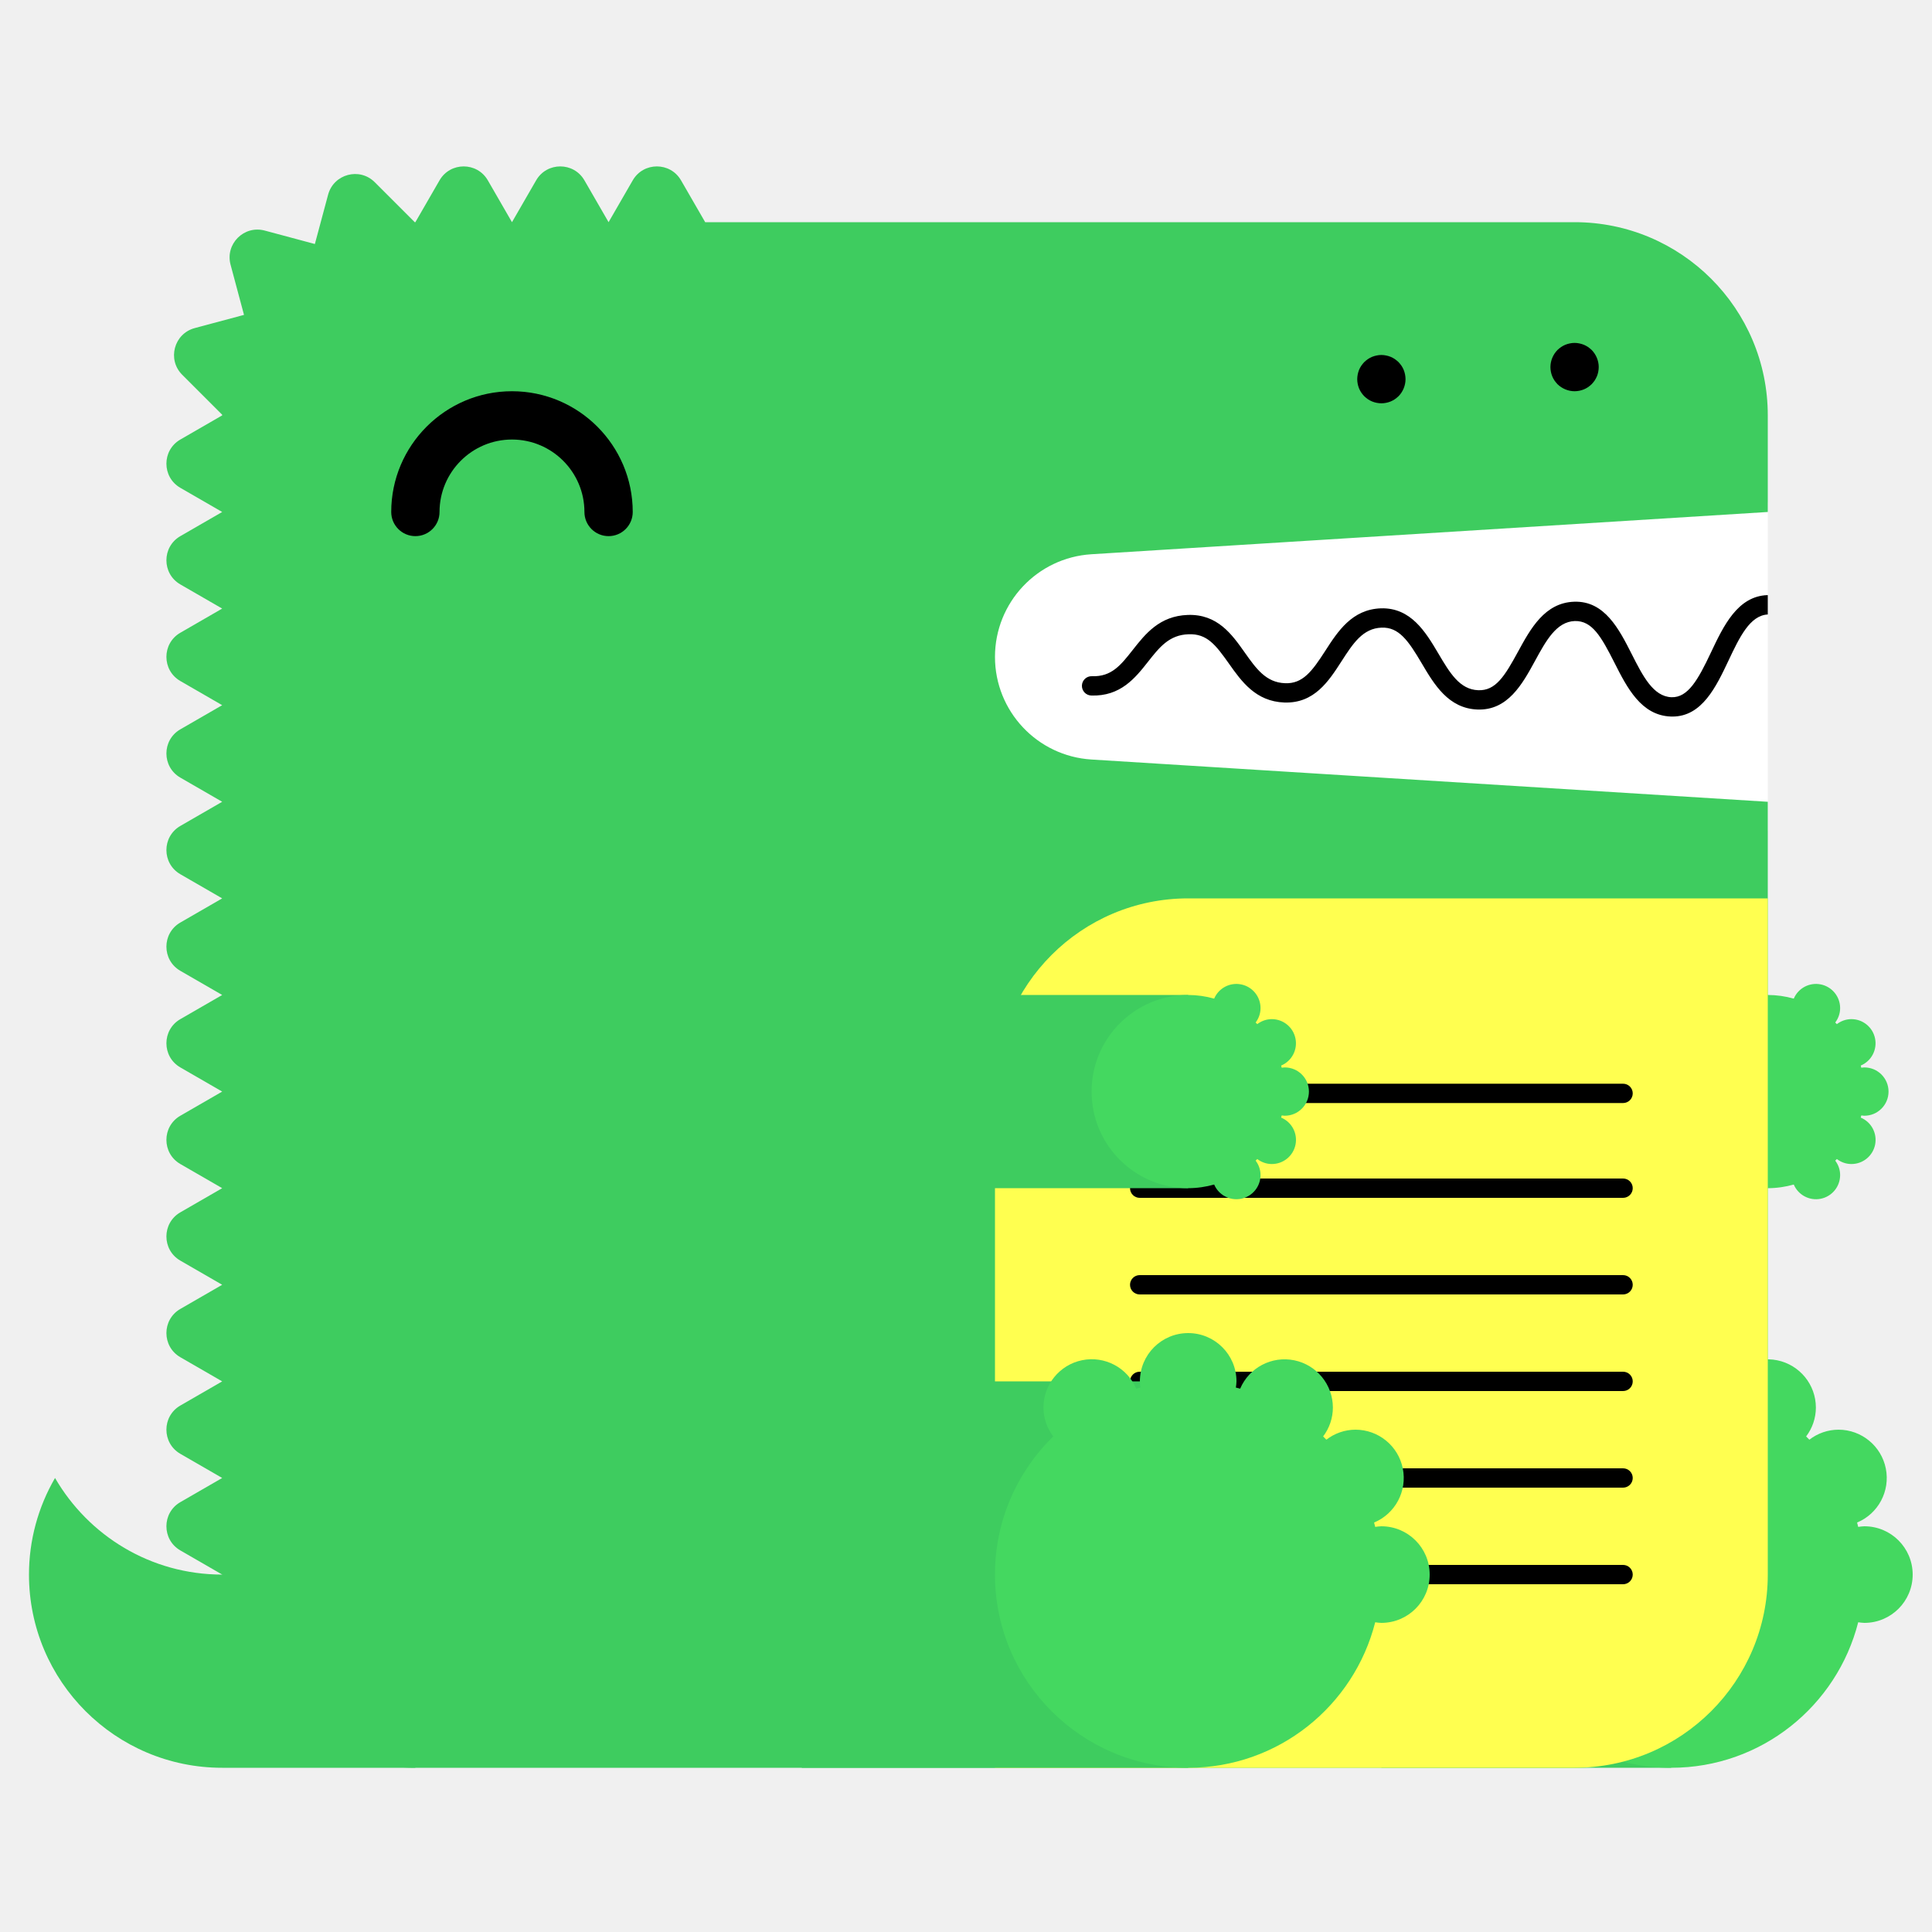
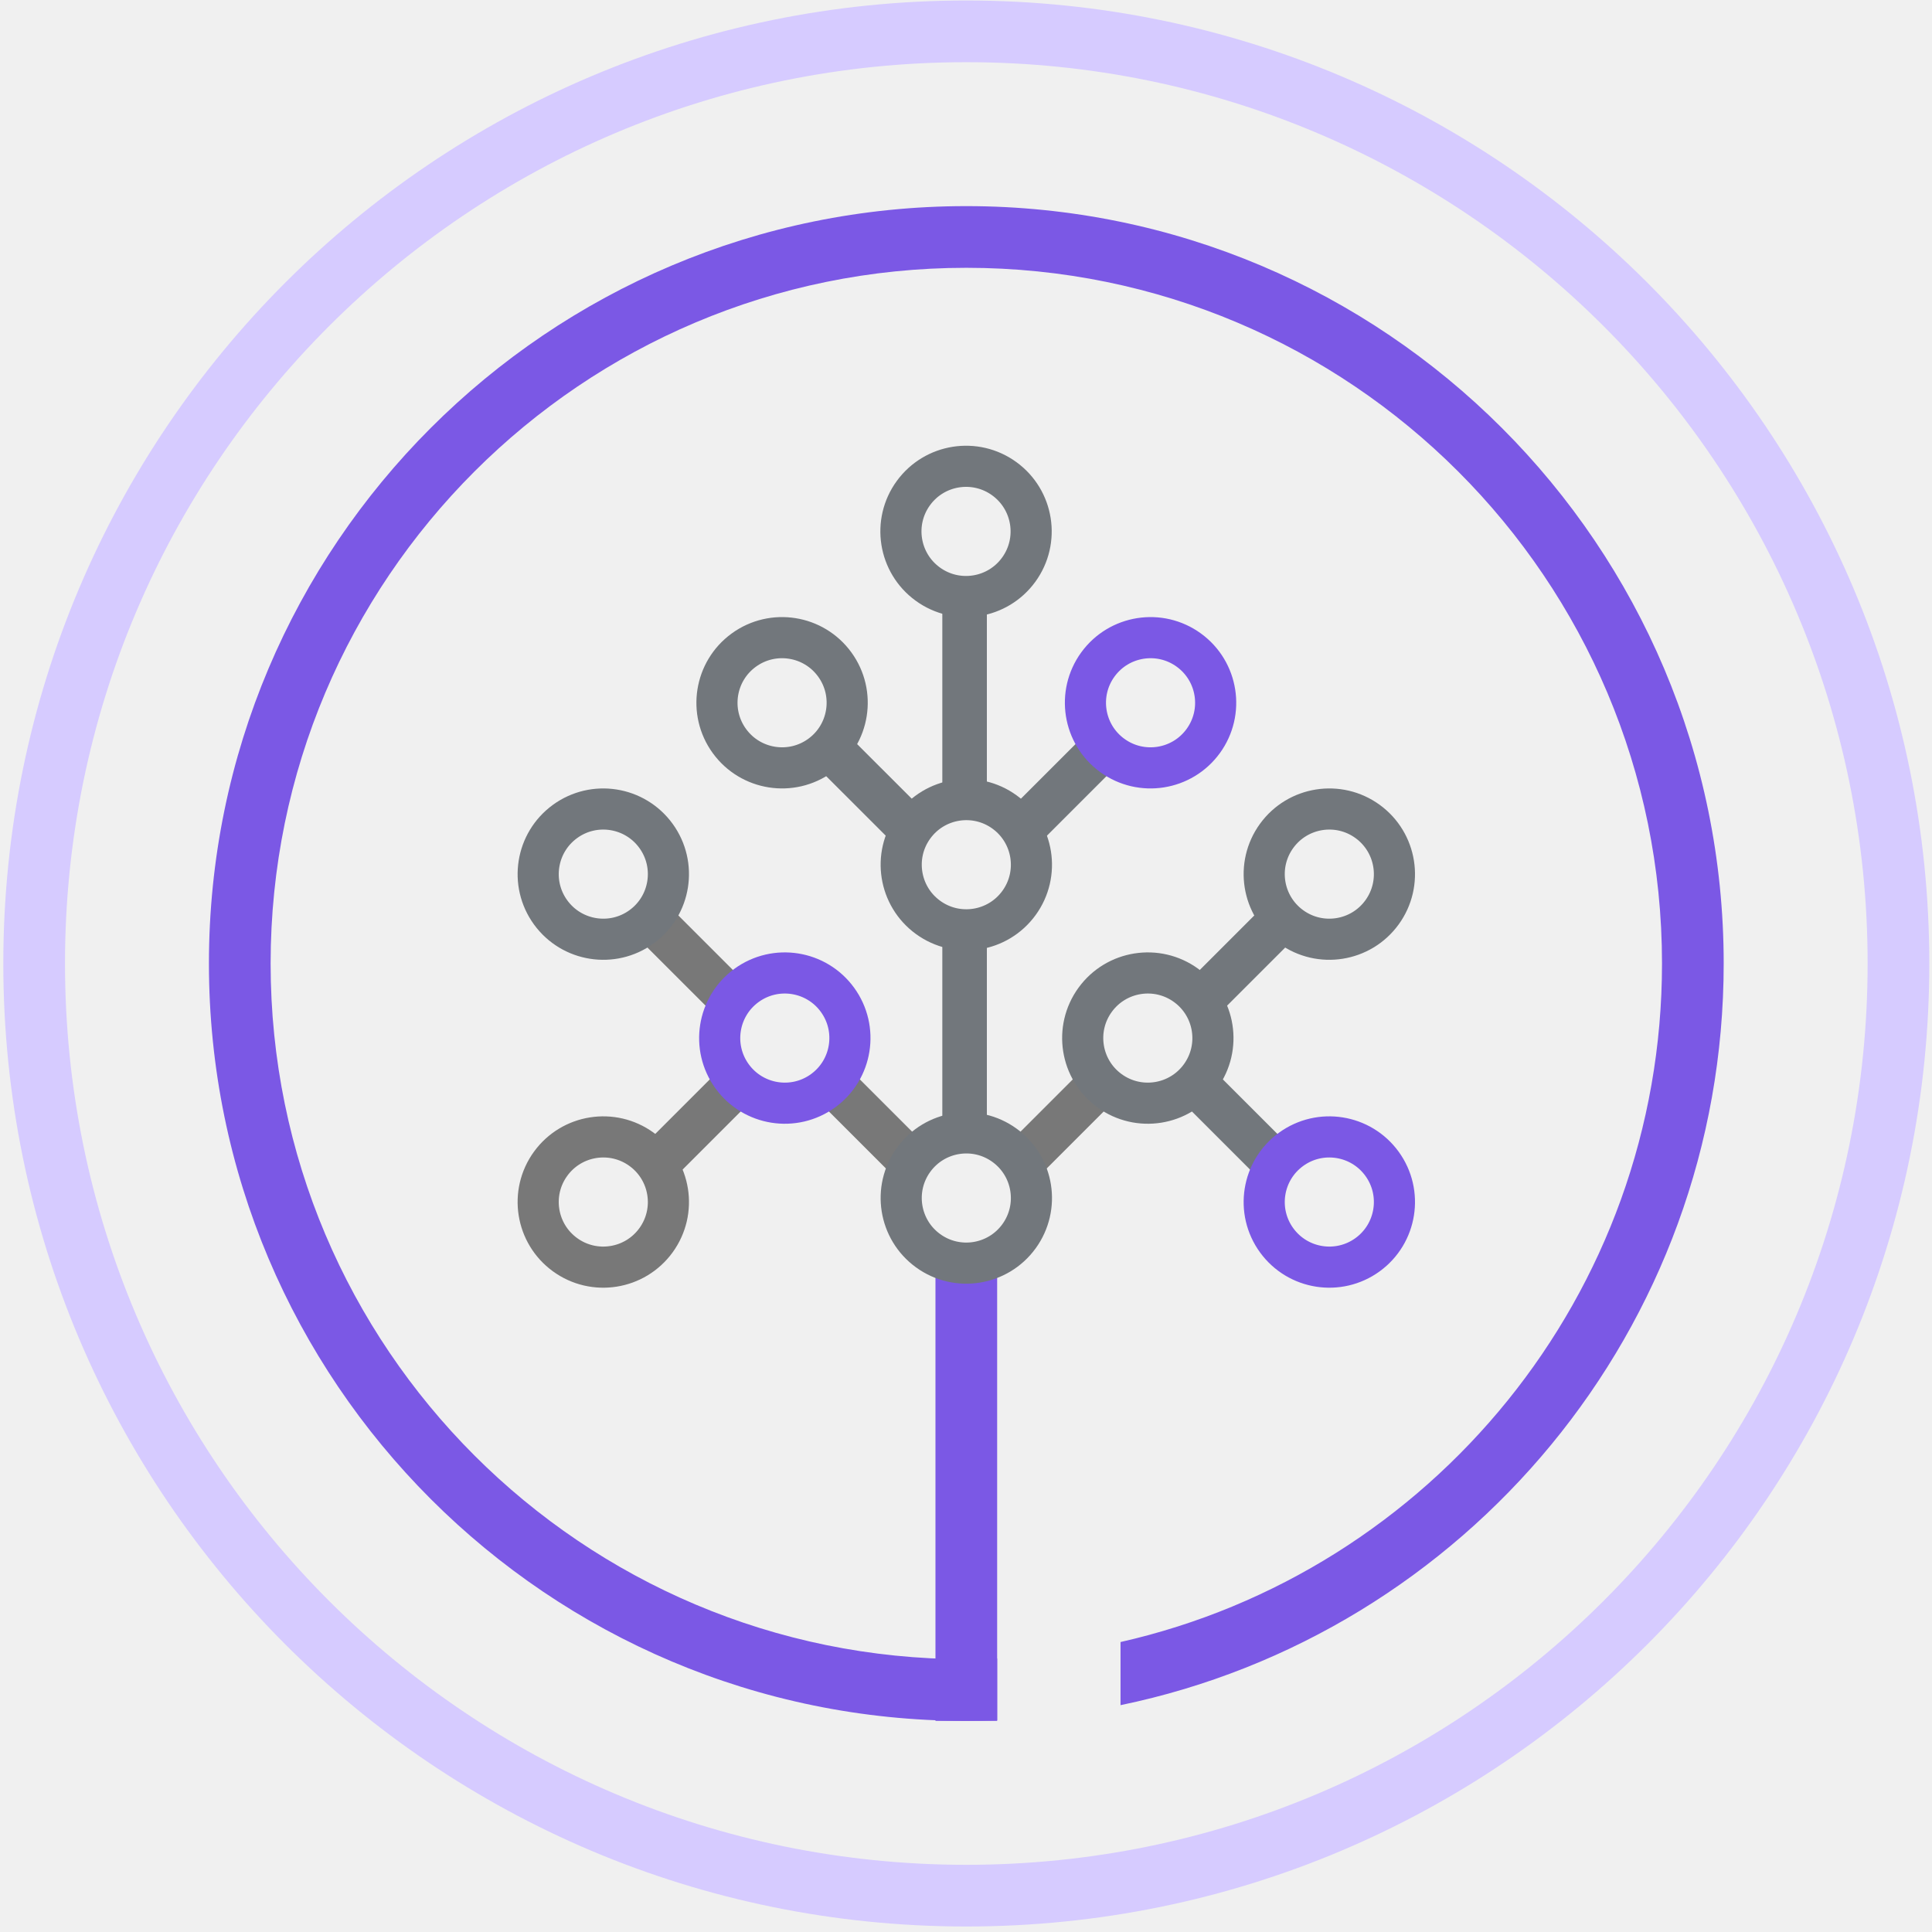
- <svg xmlns="http://www.w3.org/2000/svg" width="200" height="200" viewBox="0 0 200 200">
-   <g fill="none" fill-rule="evenodd">
-     <path fill="#FFF" d="M99 52h84v34H99z" />
-     <path d="M23 163c-7.398 0-13.843-4.027-17.303-10A19.886 19.886 0 0 0 3 163c0 11.046 8.954 20 20 20h20v-20H23z" fill="#3ECC5F" />
-     <path d="M112.98 57.376L183 53V43c0-11.046-8.954-20-20-20H73l-2.5-4.33c-1.112-1.925-3.889-1.925-5 0L63 23l-2.5-4.33c-1.111-1.925-3.889-1.925-5 0L53 23l-2.5-4.33c-1.111-1.925-3.889-1.925-5 0L43 23c-.022 0-.042.003-.065.003l-4.142-4.141c-1.57-1.571-4.252-.853-4.828 1.294l-1.369 5.104-5.192-1.392c-2.148-.575-4.111 1.389-3.535 3.536l1.39 5.193-5.102 1.367c-2.148.576-2.867 3.259-1.296 4.83l4.142 4.142c0 .021-.003.042-.003.064l-4.33 2.5c-1.925 1.111-1.925 3.889 0 5L23 53l-4.33 2.5c-1.925 1.111-1.925 3.889 0 5L23 63l-4.33 2.5c-1.925 1.111-1.925 3.889 0 5L23 73l-4.33 2.5c-1.925 1.111-1.925 3.889 0 5L23 83l-4.33 2.5c-1.925 1.111-1.925 3.889 0 5L23 93l-4.33 2.5c-1.925 1.111-1.925 3.889 0 5L23 103l-4.33 2.5c-1.925 1.111-1.925 3.889 0 5L23 113l-4.33 2.5c-1.925 1.111-1.925 3.889 0 5L23 123l-4.33 2.5c-1.925 1.111-1.925 3.889 0 5L23 133l-4.33 2.5c-1.925 1.111-1.925 3.889 0 5L23 143l-4.33 2.5c-1.925 1.111-1.925 3.889 0 5L23 153l-4.33 2.5c-1.925 1.111-1.925 3.889 0 5L23 163c0 11.046 8.954 20 20 20h120c11.046 0 20-8.954 20-20V83l-70.02-4.376A10.645 10.645 0 0 1 103 68c0-5.621 4.37-10.273 9.98-10.624" fill="#3ECC5F" />
-     <path fill="#3ECC5F" d="M143 183h30v-40h-30z" />
-     <path d="M193 158c-.219 0-.428.037-.639.064-.038-.15-.074-.301-.116-.451A5 5 0 0 0 190.32 148a4.96 4.96 0 0 0-3.016 1.036 26.531 26.531 0 0 0-.335-.336 4.955 4.955 0 0 0 1.011-2.987 5 5 0 0 0-9.599-1.959c-.148-.042-.297-.077-.445-.115.027-.211.064-.42.064-.639a5 5 0 0 0-5-5 5 5 0 0 0-5 5c0 .219.037.428.064.639-.148.038-.297.073-.445.115a4.998 4.998 0 0 0-9.599 1.959c0 1.125.384 2.151 1.011 2.987-3.717 3.632-6.031 8.693-6.031 14.3 0 11.046 8.954 20 20 20 9.339 0 17.16-6.41 19.361-15.064.211.027.42.064.639.064a5 5 0 0 0 5-5 5 5 0 0 0-5-5" fill="#44D860" />
-     <path fill="#3ECC5F" d="M153 123h30v-20h-30z" />
-     <path d="M193 115.5a2.5 2.5 0 1 0 0-5c-.109 0-.214.019-.319.032-.02-.075-.037-.15-.058-.225a2.501 2.501 0 0 0-.963-4.807c-.569 0-1.088.197-1.508.518a6.653 6.653 0 0 0-.168-.168c.314-.417.506-.931.506-1.494a2.5 2.5 0 0 0-4.8-.979A9.987 9.987 0 0 0 183 103c-5.522 0-10 4.478-10 10s4.478 10 10 10c.934 0 1.833-.138 2.69-.377a2.5 2.5 0 0 0 4.8-.979c0-.563-.192-1.077-.506-1.494.057-.055.113-.111.168-.168.42.321.939.518 1.508.518a2.5 2.5 0 0 0 .963-4.807c.021-.074.038-.15.058-.225.105.013.21.032.319.032" fill="#44D860" />
-     <path d="M63 55.5a2.5 2.5 0 0 1-2.5-2.5c0-4.136-3.364-7.5-7.5-7.5s-7.5 3.364-7.5 7.5a2.5 2.5 0 1 1-5 0c0-6.893 5.607-12.5 12.5-12.5S65.5 46.107 65.5 53a2.5 2.5 0 0 1-2.5 2.5" fill="#000" />
-     <path d="M103 183h60c11.046 0 20-8.954 20-20V93h-60c-11.046 0-20 8.954-20 20v70z" fill="#FFFF50" />
-     <path d="M168.02 124h-50.04a1 1 0 1 1 0-2h50.04a1 1 0 1 1 0 2m0 20h-50.04a1 1 0 1 1 0-2h50.04a1 1 0 1 1 0 2m0 20h-50.04a1 1 0 1 1 0-2h50.04a1 1 0 1 1 0 2m0-49.814h-50.04a1 1 0 1 1 0-2h50.04a1 1 0 1 1 0 2m0 19.814h-50.04a1 1 0 1 1 0-2h50.04a1 1 0 1 1 0 2m0 20h-50.04a1 1 0 1 1 0-2h50.04a1 1 0 1 1 0 2M183 61.611c-.012 0-.022-.006-.034-.005-3.09.105-4.552 3.196-5.842 5.923-1.346 2.85-2.387 4.703-4.093 4.647-1.889-.068-2.969-2.202-4.113-4.46-1.314-2.594-2.814-5.536-5.963-5.426-3.046.104-4.513 2.794-5.807 5.167-1.377 2.528-2.314 4.065-4.121 3.994-1.927-.07-2.951-1.805-4.136-3.813-1.321-2.236-2.848-4.75-5.936-4.664-2.994.103-4.465 2.385-5.763 4.4-1.373 2.13-2.335 3.428-4.165 3.351-1.973-.07-2.992-1.51-4.171-3.177-1.324-1.873-2.816-3.993-5.895-3.89-2.928.1-4.399 1.97-5.696 3.618-1.232 1.564-2.194 2.802-4.229 2.724a1 1 0 0 0-.072 2c3.017.101 4.545-1.8 5.872-3.487 1.177-1.496 2.193-2.787 4.193-2.855 1.926-.082 2.829 1.115 4.195 3.045 1.297 1.834 2.769 3.914 5.731 4.021 3.103.104 4.596-2.215 5.918-4.267 1.182-1.834 2.202-3.417 4.15-3.484 1.793-.067 2.769 1.35 4.145 3.681 1.297 2.197 2.766 4.686 5.787 4.796 3.125.108 4.634-2.62 5.949-5.035 1.139-2.088 2.214-4.06 4.119-4.126 1.793-.042 2.728 1.595 4.111 4.33 1.292 2.553 2.757 5.445 5.825 5.556l.169.003c3.064 0 4.518-3.075 5.805-5.794 1.139-2.41 2.217-4.68 4.067-4.773v-2z" fill="#000" />
-     <path fill="#3ECC5F" d="M83 183h40v-40H83z" />
-     <path d="M143 158c-.219 0-.428.037-.639.064-.038-.15-.074-.301-.116-.451A5 5 0 0 0 140.32 148a4.96 4.96 0 0 0-3.016 1.036 26.531 26.531 0 0 0-.335-.336 4.955 4.955 0 0 0 1.011-2.987 5 5 0 0 0-9.599-1.959c-.148-.042-.297-.077-.445-.115.027-.211.064-.42.064-.639a5 5 0 0 0-5-5 5 5 0 0 0-5 5c0 .219.037.428.064.639-.148.038-.297.073-.445.115a4.998 4.998 0 0 0-9.599 1.959c0 1.125.384 2.151 1.011 2.987-3.717 3.632-6.031 8.693-6.031 14.3 0 11.046 8.954 20 20 20 9.339 0 17.16-6.41 19.361-15.064.211.027.42.064.639.064a5 5 0 0 0 5-5 5 5 0 0 0-5-5" fill="#44D860" />
-     <path fill="#3ECC5F" d="M83 123h40v-20H83z" />
-     <path d="M133 115.5a2.5 2.5 0 1 0 0-5c-.109 0-.214.019-.319.032-.02-.075-.037-.15-.058-.225a2.501 2.501 0 0 0-.963-4.807c-.569 0-1.088.197-1.508.518a6.653 6.653 0 0 0-.168-.168c.314-.417.506-.931.506-1.494a2.5 2.5 0 0 0-4.8-.979A9.987 9.987 0 0 0 123 103c-5.522 0-10 4.478-10 10s4.478 10 10 10c.934 0 1.833-.138 2.69-.377a2.5 2.5 0 0 0 4.8-.979c0-.563-.192-1.077-.506-1.494.057-.055.113-.111.168-.168.42.321.939.518 1.508.518a2.5 2.5 0 0 0 .963-4.807c.021-.074.038-.15.058-.225.105.013.21.032.319.032" fill="#44D860" />
-     <path d="M143 41.75c-.16 0-.33-.02-.49-.05a2.52 2.52 0 0 1-.47-.14c-.15-.06-.29-.14-.431-.23-.13-.09-.259-.2-.38-.31-.109-.12-.219-.24-.309-.38s-.17-.28-.231-.43a2.619 2.619 0 0 1-.189-.96c0-.16.02-.33.05-.49.03-.16.08-.31.139-.47.061-.15.141-.29.231-.43.09-.13.2-.26.309-.38.121-.11.25-.22.38-.31.141-.09.281-.17.431-.23.149-.06.31-.11.47-.14.32-.07.65-.07.98 0 .159.03.32.08.47.14.149.06.29.14.43.23.13.09.259.2.38.31.11.12.22.25.31.38.09.14.17.28.23.43.06.16.11.31.14.47.029.16.05.33.05.49 0 .66-.271 1.31-.73 1.77-.121.11-.25.22-.38.31-.14.09-.281.17-.43.23a2.565 2.565 0 0 1-.96.19m20-1.25c-.66 0-1.3-.27-1.771-.73a3.802 3.802 0 0 1-.309-.38c-.09-.14-.17-.28-.231-.43a2.619 2.619 0 0 1-.189-.96c0-.66.27-1.3.729-1.77.121-.11.25-.22.38-.31.141-.09.281-.17.431-.23.149-.06.31-.11.47-.14.32-.07.66-.07.98 0 .159.03.32.08.47.14.149.06.29.14.43.23.13.09.259.2.38.31.459.47.73 1.11.73 1.77 0 .16-.021.33-.05.49-.03.16-.08.32-.14.47-.07.15-.14.29-.23.43-.09.13-.2.26-.31.38-.121.11-.25.22-.38.31-.14.09-.281.17-.43.23a2.565 2.565 0 0 1-.96.19" fill="#000" />
-   </g>
+ <svg xmlns="http://www.w3.org/2000/svg" width="329" height="329" viewBox="0 0 329 329" fill="none">
+   <circle cx="164.553" cy="164.074" r="158.737" stroke="#D6CBFF" stroke-width="10.505" />
+   <path fill-rule="evenodd" clip-rule="evenodd" d="M169.806 282.429C168.064 282.505 166.313 282.543 164.553 282.543C99.125 282.543 46.084 229.502 46.084 164.074C46.084 98.645 99.125 45.604 164.553 45.604C229.982 45.604 283.023 98.645 283.023 164.074C283.023 220.477 243.606 267.675 190.815 279.622V290.372C249.452 278.243 293.527 226.305 293.527 164.074C293.527 92.843 235.784 35.1 164.553 35.1C93.323 35.1 35.579 92.843 35.579 164.074C35.579 235.304 93.323 293.048 164.553 293.048C166.313 293.048 168.064 293.012 169.806 292.943V282.429Z" fill="#7B58E5" />
+   <line x1="164.553" y1="293.048" x2="164.553" y2="213.631" stroke="#7B58E5" stroke-width="10.505" />
+   <path d="M164.261 99.295L164.261 135.497" stroke="#72777C" stroke-width="7.587" />
+   <circle cx="164.506" cy="90.494" r="11.088" transform="rotate(126 164.506 90.4943)" stroke="#72777C" stroke-width="7.003" />
+   <line x1="189.701" y1="125.525" x2="172.794" y2="142.428" stroke="#72777C" stroke-width="7.587" />
+   <line x1="164.261" y1="159.988" x2="164.261" y2="196.171" stroke="#72777C" stroke-width="7.587" />
+   <circle cx="164.554" cy="147.252" r="11.088" transform="rotate(126 164.554 147.252)" stroke="#72777C" stroke-width="7.003" />
+   <circle cx="195.927" cy="119.674" r="11.088" transform="rotate(126 195.927 119.674)" stroke="#7B58E5" stroke-width="7.003" />
+   <line y1="-3.793" x2="23.907" y2="-3.793" transform="matrix(0.70719 0.707023 0.707023 -0.70719 142.088 122.842)" stroke="#72777C" stroke-width="7.587" />
+   <circle r="11.088" transform="matrix(0.587786 0.809017 0.809017 -0.587786 133.18 119.673)" stroke="#72777C" stroke-width="7.003" />
+   <line x1="189.236" y1="182.625" x2="172.329" y2="199.528" stroke="#787878" stroke-width="7.587" />
+   <line y1="-3.793" x2="23.907" y2="-3.793" transform="matrix(0.70719 0.707023 0.707023 -0.70719 204.369 179.942)" stroke="#72777C" stroke-width="7.587" />
+   <circle r="11.088" transform="matrix(0.587786 0.809017 0.809017 -0.587786 226.37 204.693)" stroke="#7B58E5" stroke-width="7.003" />
+   <line x1="220.144" y1="154.706" x2="203.237" y2="171.609" stroke="#72777C" stroke-width="7.587" />
+   <circle cx="195.462" cy="176.774" r="11.088" transform="rotate(126 195.462 176.774)" stroke="#72777C" stroke-width="7.003" />
+   <circle cx="226.37" cy="148.855" r="11.088" transform="rotate(126 226.37 148.855)" stroke="#72777C" stroke-width="7.003" />
+   <line y1="-3.793" x2="23.907" y2="-3.793" transform="matrix(0.70719 0.707023 0.707023 -0.70719 142.552 179.942)" stroke="#787878" stroke-width="7.587" />
+   <line x1="127.419" y1="182.625" x2="110.512" y2="199.528" stroke="#787878" stroke-width="7.587" />
+   <circle cx="102.736" cy="204.693" r="11.088" transform="rotate(126 102.736 204.693)" stroke="#787878" stroke-width="7.003" />
+   <line y1="-3.793" x2="23.907" y2="-3.793" transform="matrix(0.70719 0.707023 0.707023 -0.70719 111.644 152.023)" stroke="#787878" stroke-width="7.587" />
+   <circle r="11.088" transform="matrix(0.587786 0.809017 0.809017 -0.587786 133.645 176.774)" stroke="#7B58E5" stroke-width="7.003" />
+   <circle r="11.088" transform="matrix(0.587786 0.809017 0.809017 -0.587786 102.736 148.855)" stroke="#72777C" stroke-width="7.003" />
+   <circle cx="164.554" cy="204.01" r="11.088" transform="rotate(126 164.554 204.01)" stroke="#72777C" stroke-width="7.003" />
</svg>
